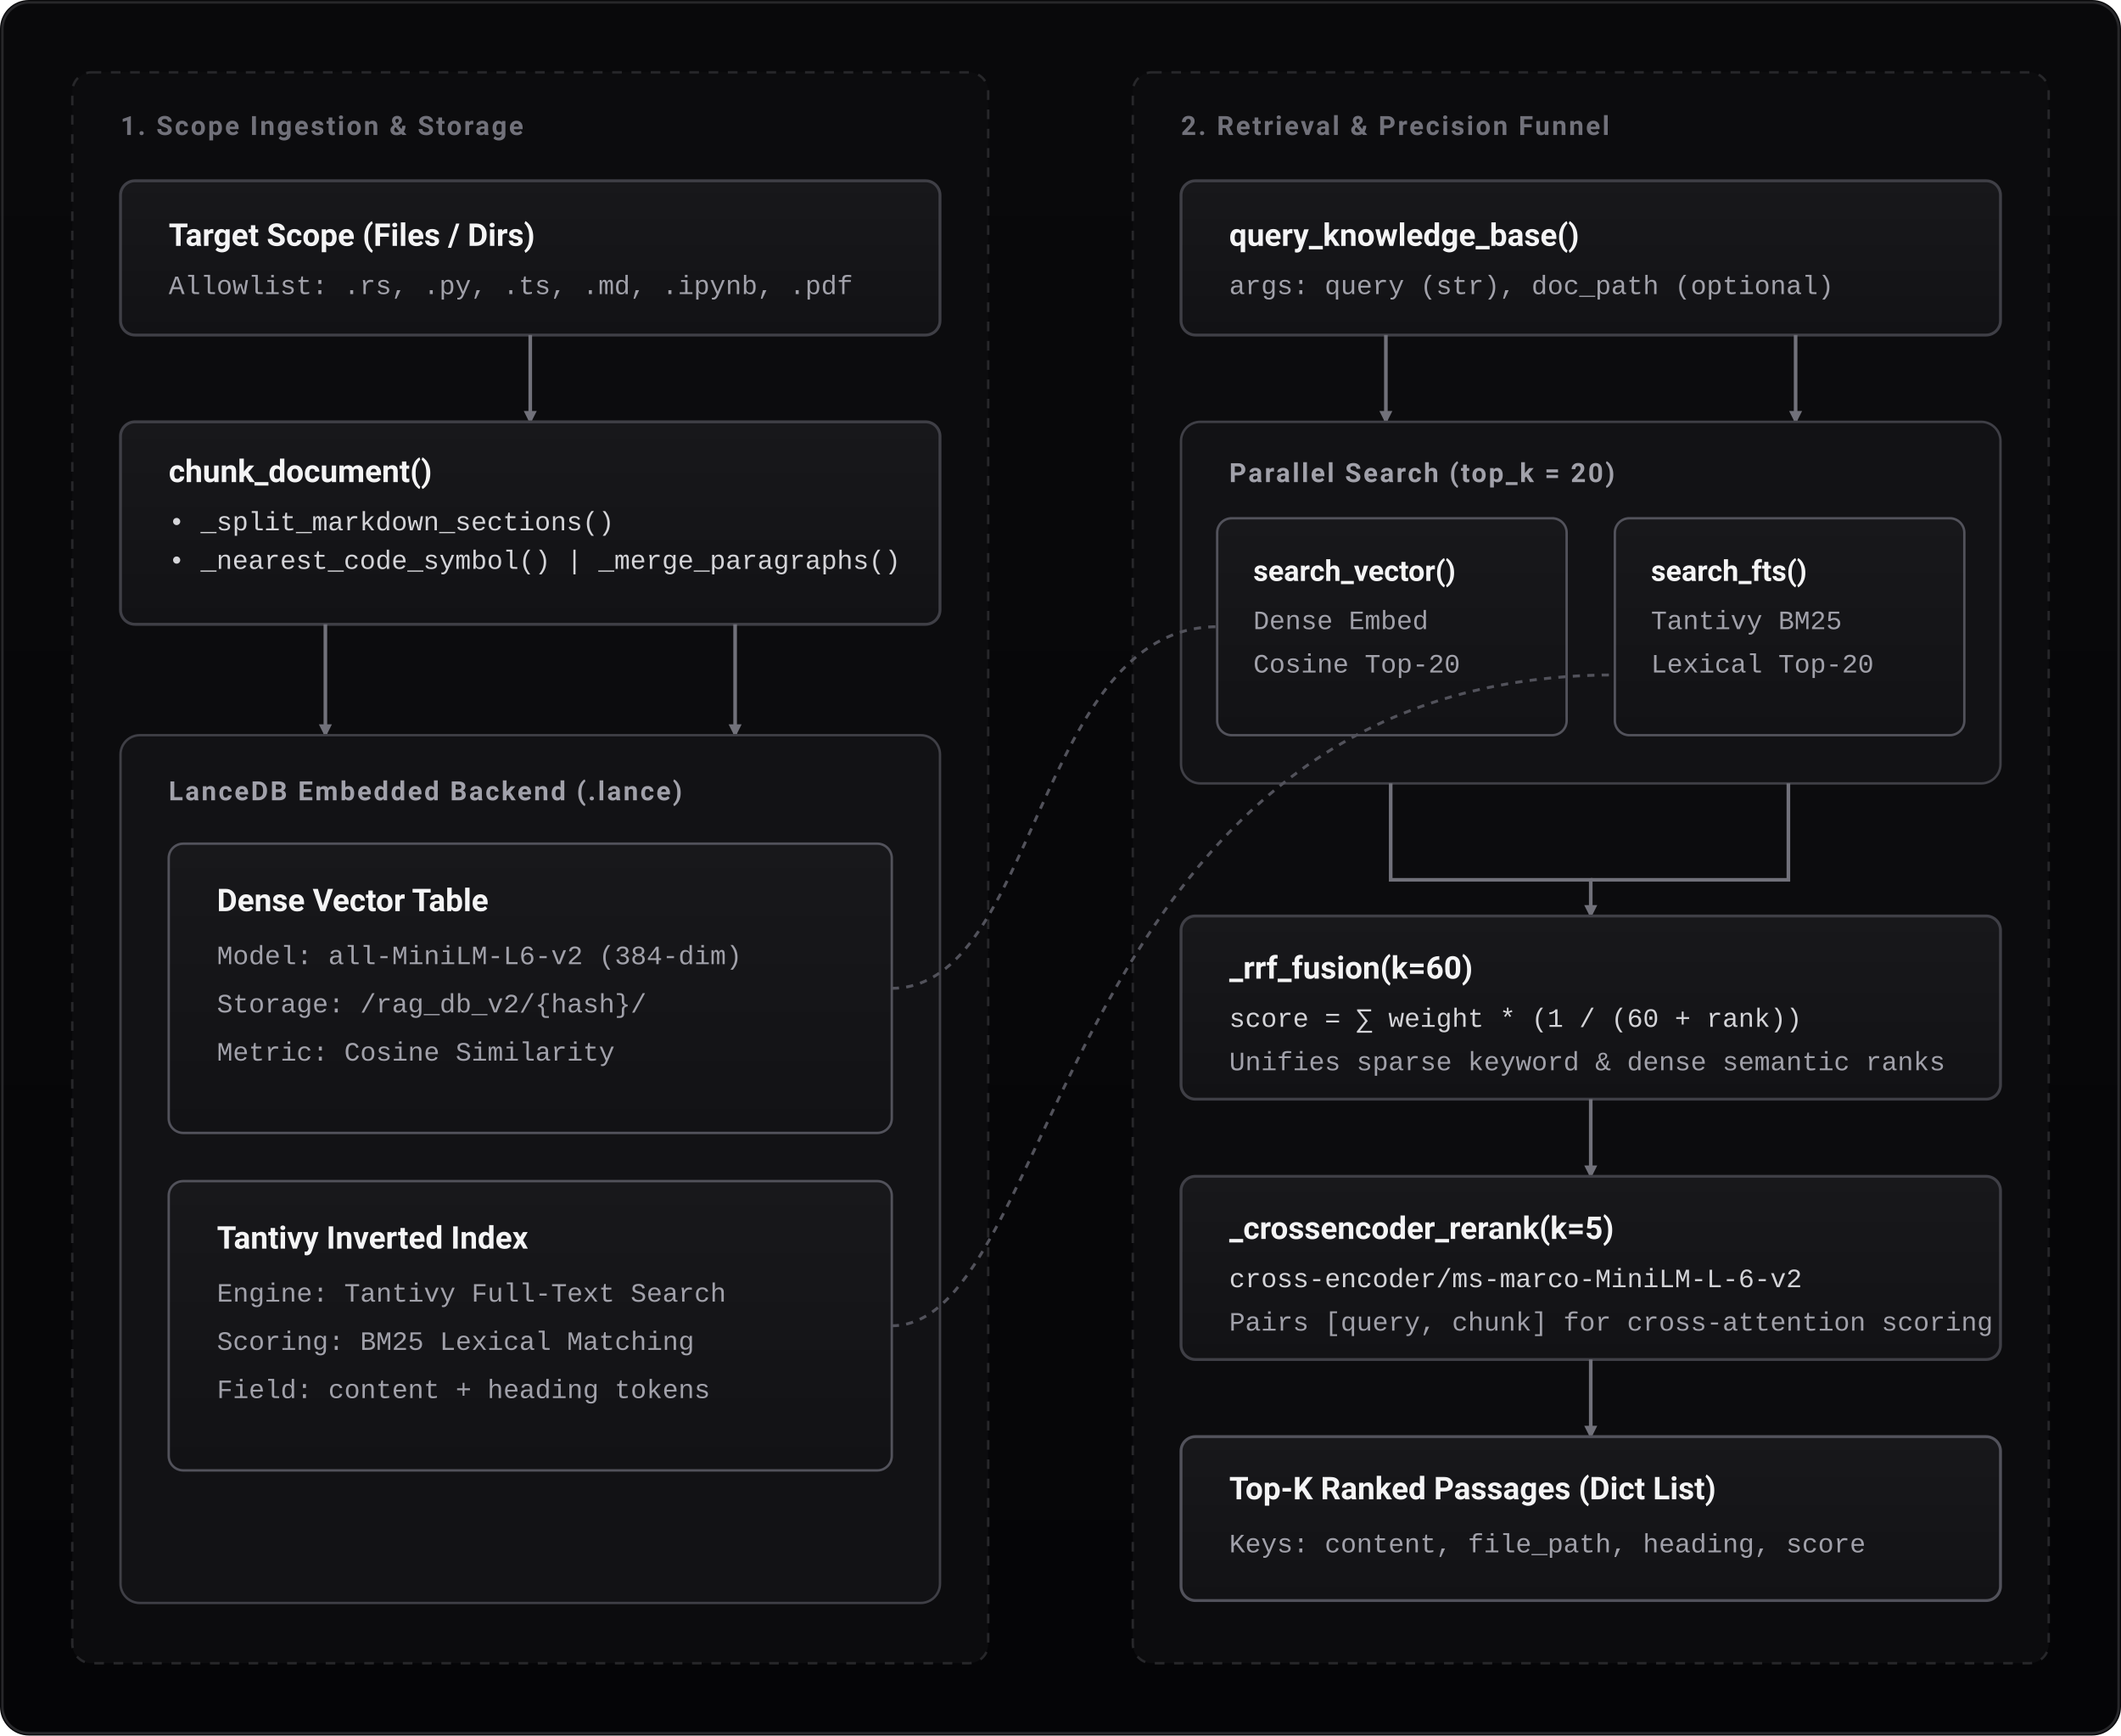
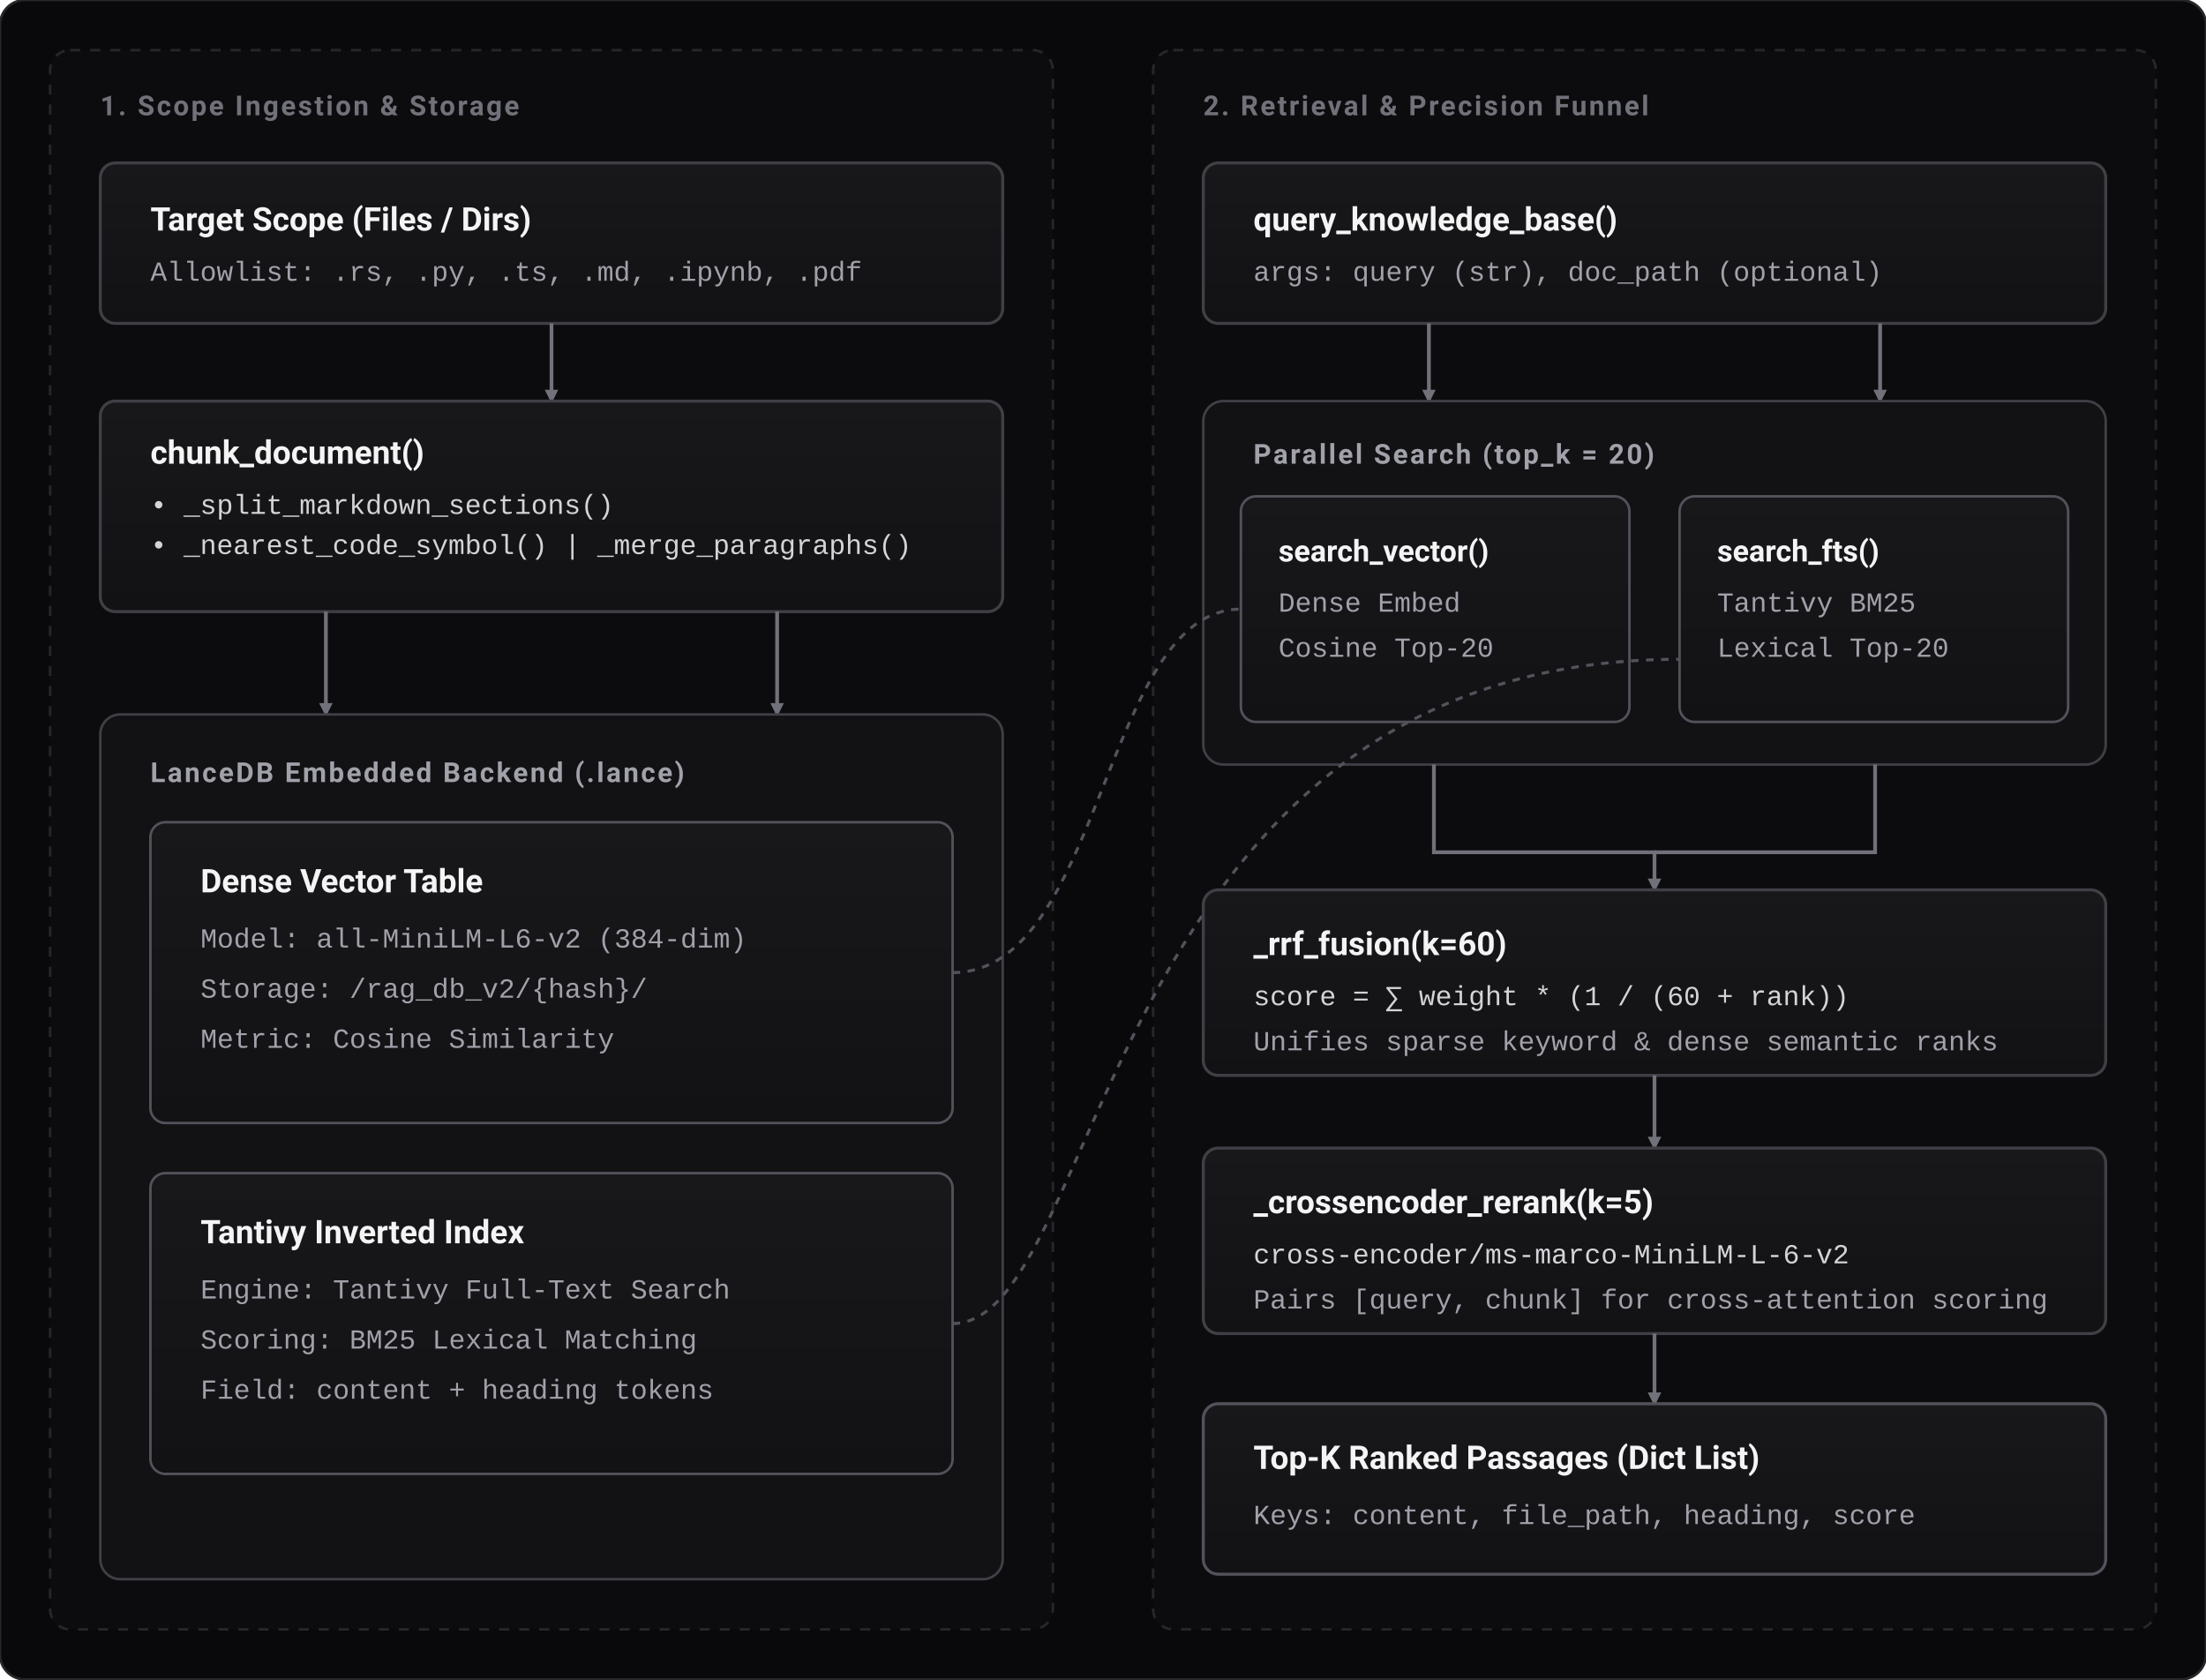
- <svg xmlns="http://www.w3.org/2000/svg" viewBox="0 0 880 720" width="100%" height="100%">
+ <svg xmlns="http://www.w3.org/2000/svg" viewBox="0 0 880 670" width="100%" height="100%" style="display:block;width:100%;height:auto;margin:1.5rem 0;">
  <defs>
-     <linearGradient id="canvas-bg" x1="0%" y1="0%" x2="0%" y2="100%">
-       <stop offset="0%" stop-color="#09090b" />
-       <stop offset="100%" stop-color="#050507" />
-     </linearGradient>
    <linearGradient id="node-bg" x1="0%" y1="0%" x2="0%" y2="100%">
      <stop offset="0%" stop-color="#18181b" />
      <stop offset="100%" stop-color="#121215" />
    </linearGradient>
    <marker id="arrow" viewBox="0 0 10 10" refX="6" refY="5" markerWidth="6" markerHeight="6" orient="auto-start-reverse">
      <path d="M 1 2 L 7 5 L 1 8 z" fill="#71717a" />
    </marker>
  </defs>
  <style>
    .font-mono { font-family: 'JetBrains Mono', 'Fira Code', 'Courier New', monospace; }
    .font-sans { font-family: -apple-system, BlinkMacSystemFont, 'Segoe UI', Roboto, sans-serif; }
    .text-title { font-size: 13px; font-weight: 600; fill: #f4f4f5; }
    .text-sub { font-size: 11px; font-weight: 400; fill: #a1a1aa; }
    .text-code { font-size: 11px; fill: #d4d4d8; }
    .text-group { font-size: 11px; font-weight: 700; fill: #71717a; letter-spacing: 0.08em; text-transform: uppercase; }
  </style>
-   <rect width="880" height="720" rx="12" fill="url(#canvas-bg)" />
-   <rect x="1" y="1" width="878" height="718" rx="11" fill="none" stroke="#27272a" stroke-width="1" />
-   <rect x="30" y="30" width="380" height="660" rx="8" fill="#0c0c0e" stroke="#27272a" stroke-width="1" stroke-dasharray="4,4" />
-   <text x="50" y="56" class="font-sans text-group">1. Scope Ingestion &amp; Storage</text>
-   <g transform="translate(50, 75)">
-     <rect width="340" height="64" rx="6" fill="url(#node-bg)" stroke="#3f3f46" stroke-width="1.2" />
+   <rect width="880" height="670" rx="10" fill="#09090b" stroke="#27272a" stroke-width="1" />
+   <rect x="20" y="20" width="400" height="630" rx="8" fill="#0c0c0e" stroke="#27272a" stroke-width="1" stroke-dasharray="4,4" />
+   <text x="40" y="46" class="font-sans text-group">1. Scope Ingestion &amp; Storage</text>
+   <g transform="translate(40, 65)">
+     <rect width="360" height="64" rx="6" fill="url(#node-bg)" stroke="#3f3f46" stroke-width="1.2" />
    <text x="20" y="27" class="font-sans text-title">Target Scope (Files / Dirs)</text>
    <text x="20" y="47" class="font-mono text-sub">Allowlist: .rs, .py, .ts, .md, .ipynb, .pdf</text>
  </g>
-   <line x1="220" y1="139" x2="220" y2="175" stroke="#71717a" stroke-width="1.5" marker-end="url(#arrow)" />
-   <g transform="translate(50, 175)">
-     <rect width="340" height="84" rx="6" fill="url(#node-bg)" stroke="#3f3f46" stroke-width="1.2" />
+   <line x1="220" y1="129" x2="220" y2="160" stroke="#71717a" stroke-width="1.5" marker-end="url(#arrow)" />
+   <g transform="translate(40, 160)">
+     <rect width="360" height="84" rx="6" fill="url(#node-bg)" stroke="#3f3f46" stroke-width="1.2" />
    <text x="20" y="25" class="font-sans text-title">chunk_document()</text>
    <text x="20" y="45" class="font-mono text-code">• _split_markdown_sections()</text>
    <text x="20" y="61" class="font-mono text-code">• _nearest_code_symbol() | _merge_paragraphs()</text>
  </g>
-   <path d="M 135 259 L 135 305" fill="none" stroke="#71717a" stroke-width="1.5" marker-end="url(#arrow)" />
-   <path d="M 305 259 L 305 305" fill="none" stroke="#71717a" stroke-width="1.5" marker-end="url(#arrow)" />
-   <rect x="50" y="305" width="340" height="360" rx="8" fill="#121215" stroke="#3f3f46" stroke-width="1" />
-   <text x="70" y="332" class="font-sans text-group" style="fill: #a1a1aa;">LanceDB Embedded Backend (.lance)</text>
-   <g transform="translate(70, 350)">
-     <rect width="300" height="120" rx="6" fill="url(#node-bg)" stroke="#52525b" stroke-width="1" />
+   <path d="M 130 244 L 130 285" fill="none" stroke="#71717a" stroke-width="1.5" marker-end="url(#arrow)" />
+   <path d="M 310 244 L 310 285" fill="none" stroke="#71717a" stroke-width="1.5" marker-end="url(#arrow)" />
+   <rect x="40" y="285" width="360" height="345" rx="8" fill="#121215" stroke="#3f3f46" stroke-width="1" />
+   <text x="60" y="312" class="font-sans text-group" style="fill: #a1a1aa;">LanceDB Embedded Backend (.lance)</text>
+   <g transform="translate(60, 328)">
+     <rect width="320" height="120" rx="6" fill="url(#node-bg)" stroke="#52525b" stroke-width="1" />
    <text x="20" y="28" class="font-sans text-title">Dense Vector Table</text>
    <text x="20" y="50" class="font-mono text-sub">Model: all-MiniLM-L6-v2 (384-dim)</text>
    <text x="20" y="70" class="font-mono text-sub">Storage: /rag_db_v2/{hash}/</text>
    <text x="20" y="90" class="font-mono text-sub">Metric: Cosine Similarity</text>
  </g>
-   <g transform="translate(70, 490)">
-     <rect width="300" height="120" rx="6" fill="url(#node-bg)" stroke="#52525b" stroke-width="1" />
+   <g transform="translate(60, 468)">
+     <rect width="320" height="120" rx="6" fill="url(#node-bg)" stroke="#52525b" stroke-width="1" />
    <text x="20" y="28" class="font-sans text-title">Tantivy Inverted Index</text>
    <text x="20" y="50" class="font-mono text-sub">Engine: Tantivy Full-Text Search</text>
    <text x="20" y="70" class="font-mono text-sub">Scoring: BM25 Lexical Matching</text>
    <text x="20" y="90" class="font-mono text-sub">Field: content + heading tokens</text>
  </g>
-   <rect x="470" y="30" width="380" height="660" rx="8" fill="#0c0c0e" stroke="#27272a" stroke-width="1" stroke-dasharray="4,4" />
-   <text x="490" y="56" class="font-sans text-group">2. Retrieval &amp; Precision Funnel</text>
-   <g transform="translate(490, 75)">
-     <rect width="340" height="64" rx="6" fill="url(#node-bg)" stroke="#3f3f46" stroke-width="1.2" />
+   <rect x="460" y="20" width="400" height="630" rx="8" fill="#0c0c0e" stroke="#27272a" stroke-width="1" stroke-dasharray="4,4" />
+   <text x="480" y="46" class="font-sans text-group">2. Retrieval &amp; Precision Funnel</text>
+   <g transform="translate(480, 65)">
+     <rect width="360" height="64" rx="6" fill="url(#node-bg)" stroke="#3f3f46" stroke-width="1.2" />
    <text x="20" y="27" class="font-sans text-title">query_knowledge_base()</text>
    <text x="20" y="47" class="font-mono text-sub">args: query (str), doc_path (optional)</text>
  </g>
-   <path d="M 575 139 L 575 175" fill="none" stroke="#71717a" stroke-width="1.5" marker-end="url(#arrow)" />
-   <path d="M 745 139 L 745 175" fill="none" stroke="#71717a" stroke-width="1.5" marker-end="url(#arrow)" />
-   <rect x="490" y="175" width="340" height="150" rx="8" fill="#121215" stroke="#3f3f46" stroke-width="1" />
-   <text x="510" y="200" class="font-sans text-group" style="fill: #a1a1aa;">Parallel Search (top_k = 20)</text>
-   <g transform="translate(505, 215)">
-     <rect width="145" height="90" rx="6" fill="url(#node-bg)" stroke="#52525b" stroke-width="1" />
+   <path d="M 570 129 L 570 160" fill="none" stroke="#71717a" stroke-width="1.5" marker-end="url(#arrow)" />
+   <path d="M 750 129 L 750 160" fill="none" stroke="#71717a" stroke-width="1.5" marker-end="url(#arrow)" />
+   <rect x="480" y="160" width="360" height="145" rx="8" fill="#121215" stroke="#3f3f46" stroke-width="1" />
+   <text x="500" y="185" class="font-sans text-group" style="fill: #a1a1aa;">Parallel Search (top_k = 20)</text>
+   <g transform="translate(495, 198)">
+     <rect width="155" height="90" rx="6" fill="url(#node-bg)" stroke="#52525b" stroke-width="1" />
    <text x="15" y="26" class="font-sans text-title" style="font-size:12px;">search_vector()</text>
    <text x="15" y="46" class="font-mono text-sub">Dense Embed</text>
    <text x="15" y="64" class="font-mono text-sub">Cosine Top-20</text>
  </g>
-   <g transform="translate(670, 215)">
-     <rect width="145" height="90" rx="6" fill="url(#node-bg)" stroke="#52525b" stroke-width="1" />
+   <g transform="translate(670, 198)">
+     <rect width="155" height="90" rx="6" fill="url(#node-bg)" stroke="#52525b" stroke-width="1" />
    <text x="15" y="26" class="font-sans text-title" style="font-size:12px;">search_fts()</text>
    <text x="15" y="46" class="font-mono text-sub">Tantivy BM25</text>
    <text x="15" y="64" class="font-mono text-sub">Lexical Top-20</text>
  </g>
-   <path d="M 370 410 C 430 410, 430 260, 505 260" fill="none" stroke="#52525b" stroke-width="1.2" stroke-dasharray="3,3" />
-   <path d="M 370 550 C 440 550, 440 280, 670 280" fill="none" stroke="#52525b" stroke-width="1.2" stroke-dasharray="3,3" />
-   <path d="M 577 325 L 577 365 L 660 365 L 660 380" fill="none" stroke="#71717a" stroke-width="1.5" marker-end="url(#arrow)" />
-   <path d="M 742 325 L 742 365 L 660 365" fill="none" stroke="#71717a" stroke-width="1.5" />
-   <g transform="translate(490, 380)">
-     <rect width="340" height="76" rx="6" fill="url(#node-bg)" stroke="#3f3f46" stroke-width="1.2" />
+   <path d="M 380 388 C 440 388, 440 243, 495 243" fill="none" stroke="#52525b" stroke-width="1.2" stroke-dasharray="3,3" />
+   <path d="M 380 528 C 440 528, 440 263, 670 263" fill="none" stroke="#52525b" stroke-width="1.2" stroke-dasharray="3,3" />
+   <path d="M 572 305 L 572 340 L 660 340 L 660 355" fill="none" stroke="#71717a" stroke-width="1.5" marker-end="url(#arrow)" />
+   <path d="M 748 305 L 748 340 L 660 340" fill="none" stroke="#71717a" stroke-width="1.5" />
+   <g transform="translate(480, 355)">
+     <rect width="360" height="74" rx="6" fill="url(#node-bg)" stroke="#3f3f46" stroke-width="1.2" />
    <text x="20" y="26" class="font-sans text-title">_rrf_fusion(k=60)</text>
    <text x="20" y="46" class="font-mono text-code">score = ∑ weight * (1 / (60 + rank))</text>
    <text x="20" y="64" class="font-mono text-sub">Unifies sparse keyword &amp; dense semantic ranks</text>
  </g>
-   <line x1="660" y1="456" x2="660" y2="488" stroke="#71717a" stroke-width="1.5" marker-end="url(#arrow)" />
-   <g transform="translate(490, 488)">
-     <rect width="340" height="76" rx="6" fill="url(#node-bg)" stroke="#3f3f46" stroke-width="1.2" />
+   <line x1="660" y1="429" x2="660" y2="458" stroke="#71717a" stroke-width="1.5" marker-end="url(#arrow)" />
+   <g transform="translate(480, 458)">
+     <rect width="360" height="74" rx="6" fill="url(#node-bg)" stroke="#3f3f46" stroke-width="1.2" />
    <text x="20" y="26" class="font-sans text-title">_crossencoder_rerank(k=5)</text>
    <text x="20" y="46" class="font-mono text-code">cross-encoder/ms-marco-MiniLM-L-6-v2</text>
    <text x="20" y="64" class="font-mono text-sub">Pairs [query, chunk] for cross-attention scoring</text>
  </g>
-   <line x1="660" y1="564" x2="660" y2="596" stroke="#71717a" stroke-width="1.5" marker-end="url(#arrow)" />
-   <g transform="translate(490, 596)">
-     <rect width="340" height="68" rx="6" fill="url(#node-bg)" stroke="#52525b" stroke-width="1.2" />
+   <line x1="660" y1="532" x2="660" y2="560" stroke="#71717a" stroke-width="1.5" marker-end="url(#arrow)" />
+   <g transform="translate(480, 560)">
+     <rect width="360" height="68" rx="6" fill="url(#node-bg)" stroke="#52525b" stroke-width="1.2" />
    <text x="20" y="26" class="font-sans text-title">Top-K Ranked Passages (Dict List)</text>
    <text x="20" y="48" class="font-mono text-sub">Keys: content, file_path, heading, score</text>
  </g>
</svg>
